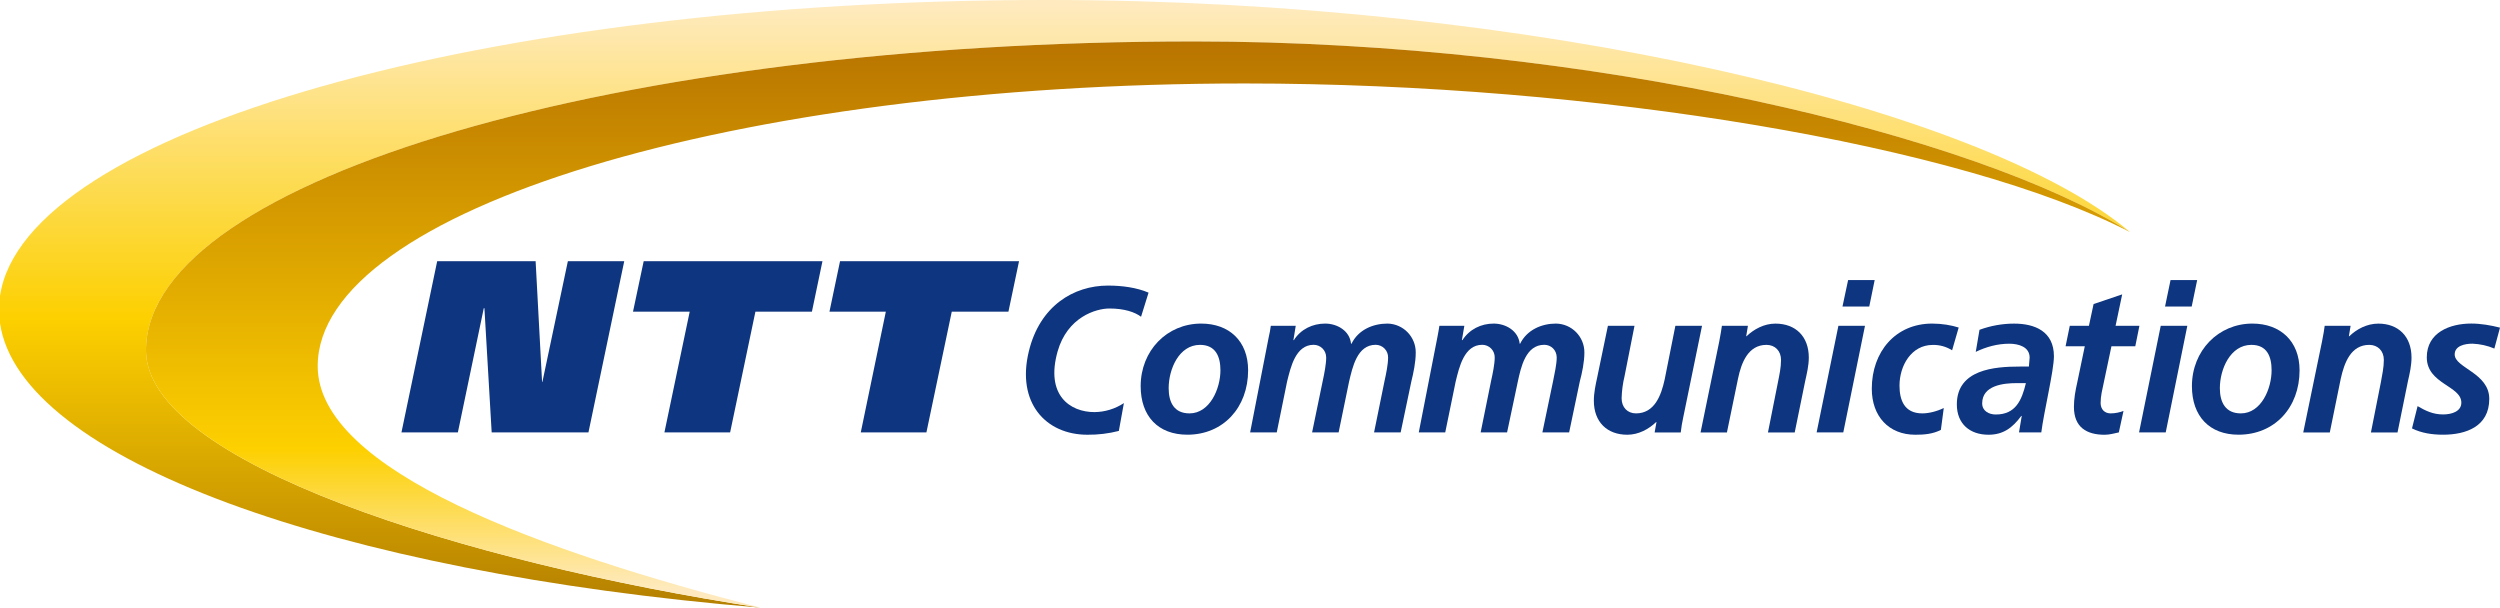
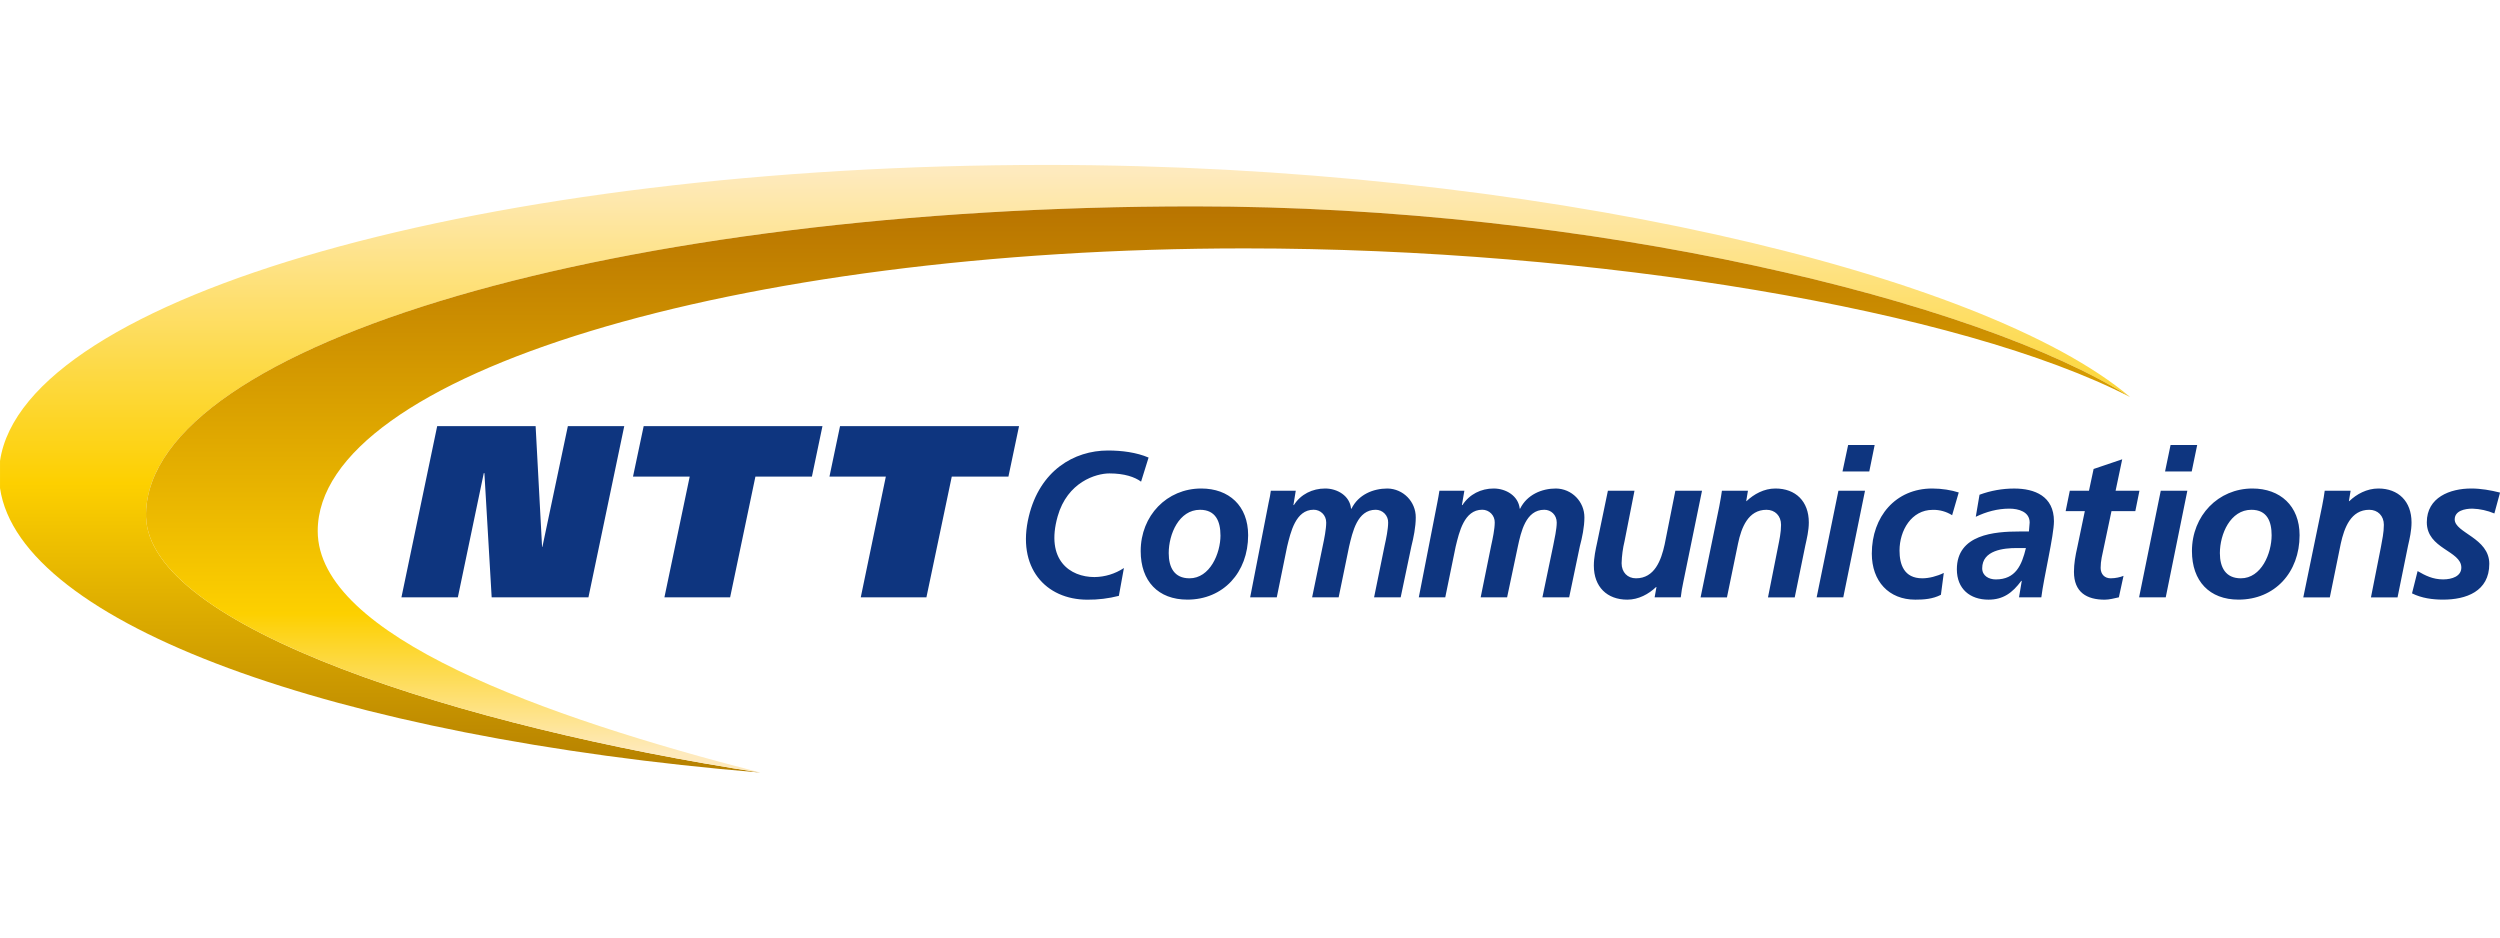
- <svg xmlns="http://www.w3.org/2000/svg" viewBox="0 0 200 48.611">
+ <svg xmlns="http://www.w3.org/2000/svg" viewBox="0 0 160 60">
  <defs>
    <linearGradient id="b" x1="0" x2="1" y1="0" y2="0" gradientTransform="matrix(0 17.51171 17.51171 0 505.227 434.324)" gradientUnits="userSpaceOnUse" spreadMethod="pad">
-       <stop offset="0" style="stop-opacity:1;stop-color:#feeabe" />
-       <stop offset=".25" style="stop-opacity:1;stop-color:#fdd000" />
-       <stop offset="1" style="stop-opacity:1;stop-color:#b67100" />
+       <stop offset="0" stop-color="#feeabe" />
+       <stop offset=".25" stop-color="#fdd000" />
+       <stop offset="1" stop-color="#b67100" />
    </linearGradient>
    <linearGradient id="a" x1="0" x2="1" y1="0" y2="0" gradientTransform="matrix(0 -19.45634 -19.45634 0 502.922 452.515)" gradientUnits="userSpaceOnUse" spreadMethod="pad">
-       <stop offset="0" style="stop-opacity:1;stop-color:#feeabe" />
-       <stop offset=".5" style="stop-opacity:1;stop-color:#fdd000" />
-       <stop offset="1" style="stop-opacity:1;stop-color:#af7900" />
+       <stop offset="0" stop-color="#feeabe" />
+       <stop offset=".5" stop-color="#fdd000" />
+       <stop offset="1" stop-color="#af7900" />
    </linearGradient>
    <clipPath id="c" clipPathUnits="userSpaceOnUse">
      <path d="M469.599 433.685h78.439v19.292h-78.439z" />
    </clipPath>
  </defs>
-   <path d="M469.599 443.484v-.851c.623-4.251 10.486-7.794 23.782-8.9h.004c-9.328 1.429-19.217 4.559-19.217 8.053 0 5.335 14.765 9.663 32.805 9.663 12.428 0 24.501-2.943 29.276-5.965-4.588 3.879-18.69 7.262-33.893 7.262-17.551 0-31.999-4.112-32.757-9.262" style="fill:url(#a);stroke:none" transform="matrix(2.55671 0 0 -2.55671 -1200.629 1157.54)" />
-   <path d="M474.168 441.849v-.113c.093-3.475 9.937-6.582 19.222-8.003-6.798 1.744-13.85 4.272-13.85 7.557 0 4.888 13.068 8.844 29.011 8.844 10.985 0 22.423-1.928 27.698-4.65-4.775 3.022-16.848 5.965-29.276 5.965-17.969 0-32.688-4.293-32.805-9.6" style="fill:url(#b);stroke:none" transform="matrix(2.55671 0 0 -2.55671 -1200.629 1157.54)" />
-   <path d="M0 0h3.08l.202-3.778h.01L4.089 0h1.764l-1.12-5.357H1.705l-.227 3.886h-.02L.647-5.357h-1.765" style="fill:#0e357f;fill-opacity:1;fill-rule:nonzero;stroke:none" transform="matrix(2.55671 0 0 -2.55671 34.975 20.896)" />
-   <path d="M0 0h-1.768l-.791-3.777h-2.056L-3.824 0h-1.774l.334 1.579H.33" style="fill:#0e357f;fill-opacity:1;fill-rule:nonzero;stroke:none" transform="matrix(2.55671 0 0 -2.55671 64.953 24.935)" />
-   <path d="M0 0h-1.773l-.793-3.777H-4.62L-3.836 0H-5.6l.331 1.579H.332" style="fill:#0e357f;fill-opacity:1;fill-rule:nonzero;stroke:none" transform="matrix(2.55671 0 0 -2.55671 80.674 24.935)" />
-   <g clip-path="url(#c)" transform="matrix(2.55671 0 0 -2.55671 -1200.629 1157.54)">
-     <path d="M0 0c0-1.167-.78-2.016-1.9-2.016-.915 0-1.462.577-1.462 1.519 0 1.109.82 1.958 1.895 1.958C-.599 1.461 0 .92 0 0m-.866-.002c0 .433-.151.797-.639.797-.657 0-.981-.758-.981-1.356 0-.443.172-.788.651-.788.64 0 .969.778.969 1.347" style="fill:#0e357f;fill-opacity:1;fill-rule:nonzero;stroke:none" transform="translate(508.653 441.16)" />
-     <path d="M0 0c.03.127.055.261.068.369h.78L.775-.079H.79c.214.34.583.518.98.518.376 0 .769-.226.808-.63h.015c.214.436.672.63 1.126.63a.9.9 0 0 0 .884-.907c0-.296-.071-.636-.137-.902l-.335-1.596h-.832l.33 1.621c.047.208.109.514.109.72a.39.39 0 0 1-.388.4c-.581 0-.725-.701-.833-1.152L2.19-2.966h-.83l.335 1.621c.045.208.106.514.106.72 0 .239-.187.4-.393.4-.565 0-.72-.705-.831-1.152L.254-2.966h-.833" style="fill:#0e357f;fill-opacity:1;fill-rule:nonzero;stroke:none" transform="translate(509.295 442.182)" />
-     <path d="M0 0c.024.127.05.261.065.369h.781L.769-.079h.017c.219.34.585.518.977.518.381 0 .771-.226.815-.63h.013c.216.436.676.63 1.119.63a.901.901 0 0 0 .892-.907c0-.296-.072-.636-.143-.902l-.334-1.596h-.837l.338 1.621c.041.208.11.514.11.72 0 .239-.18.4-.389.4-.583 0-.73-.701-.828-1.152l-.336-1.589h-.827l.329 1.621c.046.208.111.514.111.72a.39.39 0 0 1-.391.4C.839-.225.683-.93.574-1.377L.248-2.966H-.58" style="fill:#0e357f;fill-opacity:1;fill-rule:nonzero;stroke:none" transform="translate(514.573 442.182)" />
-     <path d="M0 0a4.52 4.52 0 0 1-.08-.482h-.817l.058.323h-.013c-.229-.219-.547-.395-.901-.395-.63 0-1.046.397-1.046 1.065 0 .249.057.509.103.72l.337 1.623h.832l-.311-1.574A3.319 3.319 0 0 1-1.93.586c0-.285.186-.472.449-.472.58 0 .789.56.898 1.061l.335 1.679h.834" style="fill:#0e357f;fill-opacity:1;fill-rule:nonzero;stroke:none" transform="translate(522.27 439.697)" />
-     <path d="M0 0c.038.203.068.376.082.484h.814L.842.158h.01c.23.218.547.395.904.395.633 0 1.045-.401 1.045-1.062 0-.252-.064-.514-.11-.721L2.36-2.853h-.837l.313 1.575c.044.224.096.452.096.696 0 .281-.188.47-.455.47-.576 0-.788-.561-.891-1.058L.239-2.853h-.825" style="fill:#0e357f;fill-opacity:1;fill-rule:nonzero;stroke:none" transform="translate(523.396 442.067)" />
-     <path d="M0 0h.832L.153-3.335h-.834Zm.304 1.431h.831L.966.604H.128" style="fill:#0e357f;fill-opacity:1;fill-rule:nonzero;stroke:none" transform="translate(527.123 442.551)" />
-     <path d="M0 0a1.088 1.088 0 0 1-.607.168c-.667 0-1.039-.647-1.039-1.273 0-.434.139-.869.712-.869.207 0 .455.062.673.168l-.09-.684c-.256-.133-.533-.152-.802-.152-.828 0-1.36.576-1.36 1.439 0 1.159.743 2.039 1.889 2.039.308 0 .606-.052.83-.124" style="fill:#0e357f;fill-opacity:1;fill-rule:nonzero;stroke:none" transform="translate(530.681 441.785)" />
-     <path d="M0 0h-.015c-.28-.379-.571-.588-1.026-.588-.578 0-.99.336-.99.95 0 1.093 1.178 1.183 1.963 1.183h.292l.023.28c0 .338-.347.435-.636.435-.369 0-.722-.097-1.05-.255l.117.69c.351.129.714.194 1.086.194.639 0 1.243-.239 1.243-1.022C1.007 1.419.69.115.612-.515h-.698zm-.813.045c.62 0 .813.443.943.982h-.292c-.401 0-1.076-.067-1.076-.634 0-.236.21-.348.425-.348" style="fill:#0e357f;fill-opacity:1;fill-rule:nonzero;stroke:none" transform="translate(532.86 439.731)" />
-     <path d="M0 0h.599l.146.681.895.303L1.433 0h.746L2.05-.639h-.746L.997-2.094a1.776 1.776 0 0 1-.032-.321c0-.199.127-.325.313-.325.149 0 .299.035.403.077l-.146-.672c-.137-.031-.301-.074-.443-.074-.563 0-.962.233-.962.872 0 .255.045.508.106.775L.47-.639h-.601" style="fill:#0e357f;fill-opacity:1;fill-rule:nonzero;stroke:none" transform="translate(534.363 442.551)" />
-     <path d="M0 0h.832L.156-3.335h-.834Zm.307 1.431h.833L.969.604H.135" style="fill:#0e357f;fill-opacity:1;fill-rule:nonzero;stroke:none" transform="translate(537.209 442.551)" />
-     <path d="M0 0c0-1.167-.778-2.016-1.91-2.016-.908 0-1.458.577-1.458 1.519 0 1.109.825 1.958 1.892 1.958C-.61 1.461 0 .92 0 0m-.875-.002c0 .433-.142.797-.633.797-.657 0-.986-.758-.986-1.356 0-.443.177-.788.656-.788.642 0 .963.778.963 1.347" style="fill:#0e357f;fill-opacity:1;fill-rule:nonzero;stroke:none" transform="translate(541.553 441.16)" />
-     <path d="M0 0c.038.203.072.376.082.484h.811L.839.158h.013c.227.218.547.395.909.395.625 0 1.038-.401 1.038-1.062 0-.252-.06-.514-.108-.721l-.33-1.623h-.832l.312 1.575c.039.224.092.452.092.696 0 .281-.189.47-.456.47C.9-.112.695-.673.585-1.17L.242-2.853h-.831" style="fill:#0e357f;fill-opacity:1;fill-rule:nonzero;stroke:none" transform="translate(542.257 442.067)" />
-     <path d="M0 0a1.939 1.939 0 0 1-.686.152c-.246 0-.555-.069-.555-.337 0-.423 1.082-.576 1.082-1.39 0-.868-.732-1.121-1.445-1.121-.334 0-.671.047-.973.197l.175.697c.24-.139.475-.26.798-.26.279 0 .571.098.571.369 0 .531-1.081.581-1.081 1.419 0 .78.728 1.056 1.389 1.056.302 0 .613-.054.902-.128" style="fill:#0e357f;fill-opacity:1;fill-rule:nonzero;stroke:none" transform="translate(547.648 441.84)" />
-     <path d="M0 0c-.196.146-.522.258-.99.258-.42 0-1.315-.267-1.621-1.343-.386-1.371.39-1.899 1.152-1.899a1.7 1.7 0 0 1 .922.282l-.158-.871a3.82 3.82 0 0 0-.984-.119c-1.306 0-2.223 1.003-1.833 2.607C-3.167.346-2.103.975-1.035.975c.436 0 .894-.06 1.27-.221" style="fill:#0e357f;fill-opacity:1;fill-rule:nonzero;stroke:none" transform="translate(505.303 442.835)" />
+   <path fill="url(#a)" d="M469.599 443.484v-.851c.623-4.251 10.486-7.794 23.782-8.9h.004c-9.328 1.429-19.217 4.559-19.217 8.053 0 5.335 14.765 9.663 32.805 9.663 12.428 0 24.501-2.943 29.276-5.965-4.588 3.879-18.69 7.262-33.893 7.262-17.551 0-31.999-4.112-32.757-9.262" transform="matrix(2.04537 0 0 -2.04537 -960.503 936.588)" />
+   <path fill="url(#b)" d="M474.168 441.849v-.113c.093-3.475 9.937-6.582 19.222-8.003-6.798 1.744-13.85 4.272-13.85 7.557 0 4.888 13.068 8.844 29.011 8.844 10.985 0 22.423-1.928 27.698-4.65-4.775 3.022-16.848 5.965-29.276 5.965-17.969 0-32.688-4.293-32.805-9.6" transform="matrix(2.04537 0 0 -2.04537 -960.503 936.588)" />
+   <path fill="#0e357f" d="M27.98 27.273h6.3L34.693 35h.02l1.63-7.727h3.609L37.66 38.23h-6.193l-.465-7.948h-.04l-1.66 7.948h-3.61M51.962 30.504h-3.616l-1.618 7.725h-4.205l1.618-7.725h-3.629l.683-3.23h11.442M64.539 30.504h-3.626l-1.622 7.725h-4.202l1.604-7.725h-3.608l.677-3.23h11.456" />
+   <g clip-path="url(#c)" transform="matrix(2.04537 0 0 -2.04537 -960.503 936.588)">
+     <path fill="#0e357f" d="M508.653 441.16c0-1.167-.78-2.016-1.9-2.016-.915 0-1.462.577-1.462 1.519 0 1.109.82 1.958 1.895 1.958.868 0 1.467-.541 1.467-1.461m-.866-.002c0 .433-.15.797-.639.797-.657 0-.98-.758-.98-1.356 0-.443.171-.788.65-.788.64 0 .97.778.97 1.347M509.295 442.182c.03.127.055.26.068.369h.78l-.073-.448h.015c.214.34.583.518.98.518.376 0 .77-.226.808-.63h.015c.214.436.672.63 1.126.63a.9.9 0 0 0 .884-.907c0-.296-.07-.636-.137-.902l-.335-1.596h-.832l.33 1.62c.047.209.11.515.11.72a.39.39 0 0 1-.389.4c-.58 0-.725-.7-.833-1.151l-.327-1.59h-.83l.335 1.622c.045.208.106.514.106.72 0 .239-.187.4-.393.4-.565 0-.72-.705-.83-1.152l-.324-1.59h-.833M514.573 442.182c.024.127.05.26.065.369h.781l-.077-.448h.017c.219.34.585.518.977.518.381 0 .771-.226.815-.63h.013c.216.436.676.63 1.119.63a.901.901 0 0 0 .892-.907c0-.296-.072-.636-.143-.902l-.334-1.596h-.837l.338 1.62c.041.209.11.515.11.72 0 .24-.18.4-.389.4-.583 0-.73-.7-.828-1.151l-.336-1.59h-.827l.329 1.622c.046.208.111.514.111.72a.39.39 0 0 1-.391.4c-.566 0-.722-.705-.831-1.152l-.326-1.59h-.828M522.27 439.697a4.52 4.52 0 0 1-.08-.482h-.818l.058.323h-.013c-.229-.219-.547-.395-.9-.395-.63 0-1.047.397-1.047 1.065 0 .25.057.51.103.72l.337 1.623h.832l-.31-1.574a3.319 3.319 0 0 1-.093-.694c0-.285.186-.472.45-.472.58 0 .788.56.897 1.061l.335 1.68h.834M523.396 442.067c.038.203.068.376.082.484h.814l-.054-.325h.01c.23.218.547.395.904.395.633 0 1.045-.401 1.045-1.062 0-.253-.064-.515-.11-.722l-.331-1.623h-.837l.313 1.575c.044.224.096.452.096.696 0 .281-.188.47-.455.47-.576 0-.788-.56-.891-1.057l-.347-1.684h-.825M527.123 442.551h.832l-.68-3.335h-.833Zm.304 1.431h.83l-.168-.827h-.838M530.681 441.785a1.088 1.088 0 0 1-.607.168c-.667 0-1.039-.647-1.039-1.273 0-.434.14-.869.712-.869.207 0 .455.062.673.168l-.09-.684c-.256-.133-.533-.152-.802-.152-.828 0-1.36.576-1.36 1.44 0 1.158.743 2.038 1.89 2.038.307 0 .605-.052.83-.124M532.86 439.731h-.015c-.28-.379-.57-.588-1.026-.588-.578 0-.99.336-.99.95 0 1.093 1.178 1.183 1.963 1.183h.292l.023.28c0 .338-.347.435-.636.435-.369 0-.722-.097-1.05-.255l.117.69c.351.129.714.194 1.086.194.64 0 1.243-.239 1.243-1.022 0-.448-.317-1.752-.395-2.382h-.698zm-.813.045c.62 0 .813.443.943.982h-.292c-.4 0-1.076-.067-1.076-.634 0-.236.21-.348.425-.348M534.363 442.551h.6l.145.681.895.303-.207-.984h.746l-.129-.639h-.746l-.307-1.455a1.776 1.776 0 0 1-.032-.32c0-.2.127-.326.313-.326.15 0 .3.035.403.077l-.146-.672c-.137-.03-.3-.074-.443-.074-.563 0-.962.233-.962.872 0 .255.045.508.106.775l.234 1.123h-.6M537.209 442.551h.832l-.676-3.335h-.834Zm.307 1.431h.833l-.171-.827h-.834M541.553 441.16c0-1.167-.778-2.016-1.91-2.016-.908 0-1.458.577-1.458 1.519 0 1.109.825 1.958 1.892 1.958.866 0 1.476-.541 1.476-1.461m-.875-.002c0 .433-.142.797-.633.797-.657 0-.986-.758-.986-1.356 0-.443.177-.788.656-.788.642 0 .963.778.963 1.347M542.257 442.067c.038.203.072.376.082.484h.811l-.054-.325h.013c.227.218.547.395.91.395.624 0 1.037-.401 1.037-1.062 0-.253-.06-.515-.108-.722l-.33-1.623h-.832l.312 1.575c.04.224.092.452.092.696 0 .281-.189.47-.456.47-.577 0-.782-.56-.892-1.057l-.343-1.684h-.83M547.648 441.84a1.939 1.939 0 0 1-.686.151c-.246 0-.555-.069-.555-.337 0-.423 1.082-.576 1.082-1.39 0-.868-.732-1.12-1.445-1.12-.334 0-.671.046-.973.196l.175.697c.24-.139.475-.26.798-.26.279 0 .57.098.57.37 0 .53-1.08.58-1.08 1.418 0 .78.728 1.056 1.389 1.056.302 0 .613-.054.902-.128M505.303 442.835c-.196.146-.522.258-.99.258-.42 0-1.315-.267-1.62-1.343-.387-1.371.39-1.9 1.151-1.9a1.7 1.7 0 0 1 .922.283l-.158-.871a3.82 3.82 0 0 0-.984-.12c-1.306 0-2.223 1.004-1.833 2.608.345 1.43 1.41 2.06 2.477 2.06.436 0 .894-.06 1.27-.221" />
  </g>
</svg>
